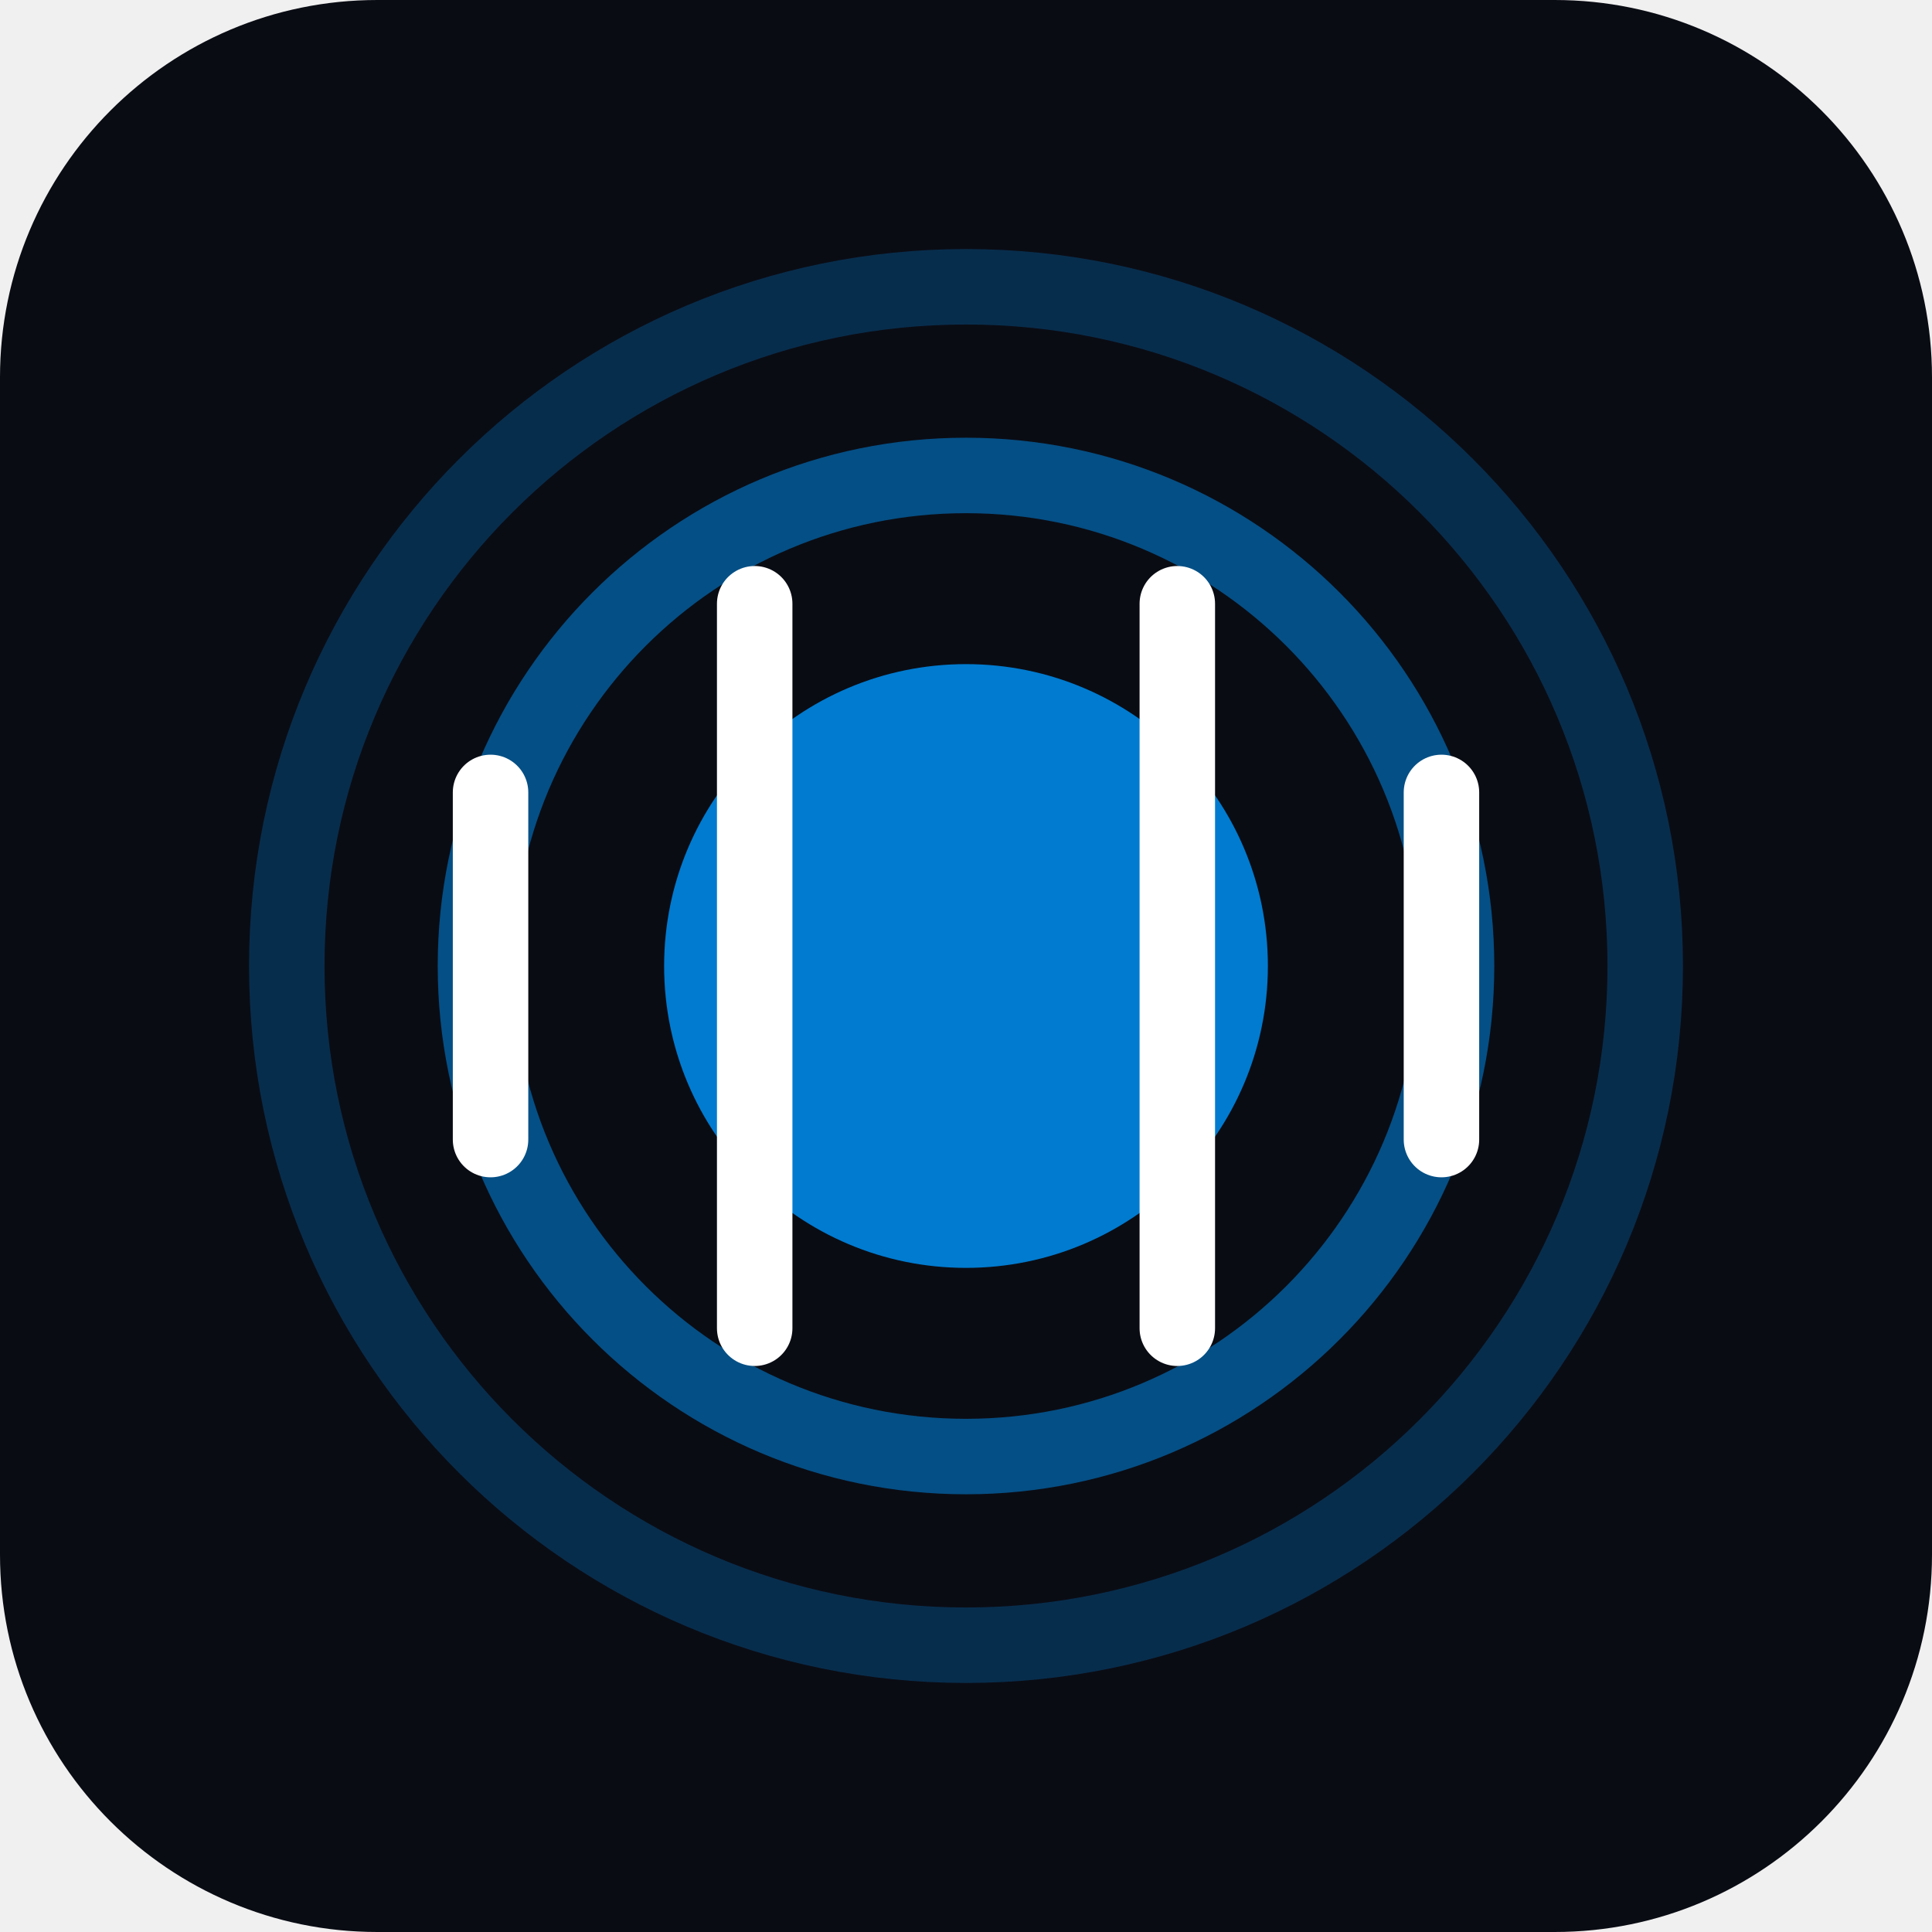
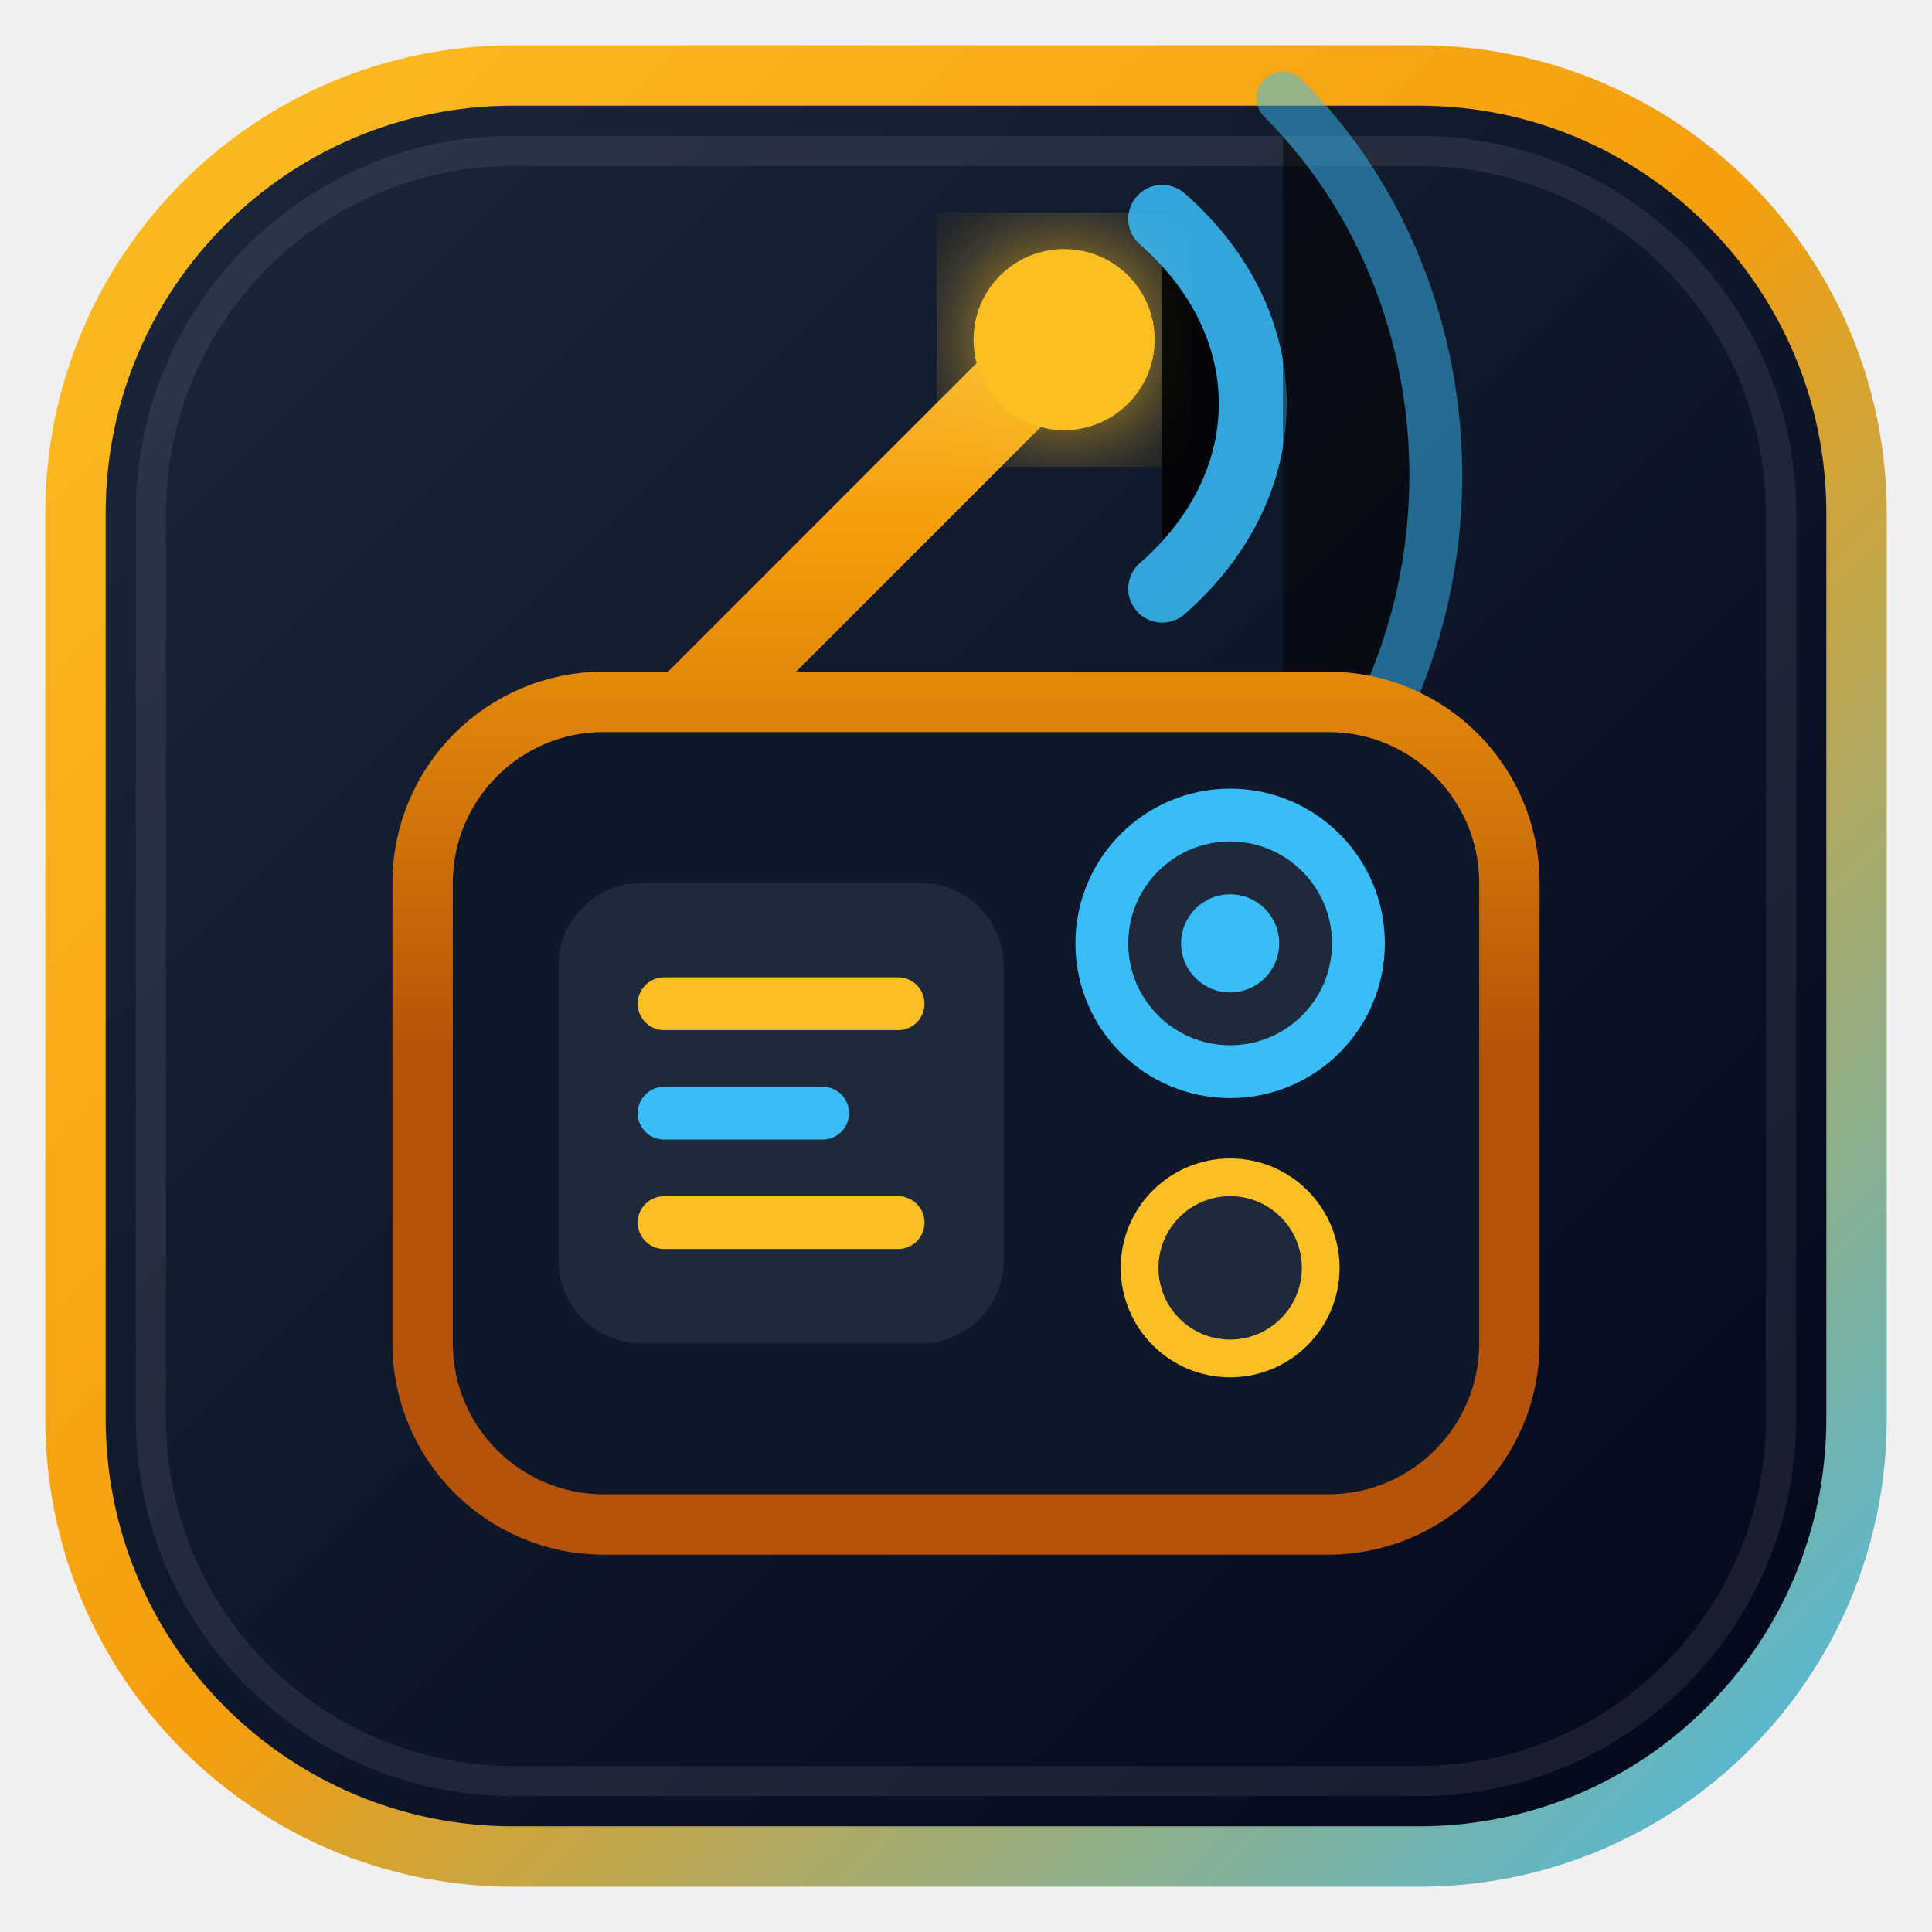
<svg xmlns="http://www.w3.org/2000/svg" viewBox="0 0 512 512" width="512" height="512">
-   <rect width="512" height="512" rx="100" fill="#0a0c14" />
-   <circle cx="256" cy="256" r="180" fill="none" stroke="#007bd0" stroke-width="20" opacity="0.3" />
-   <circle cx="256" cy="256" r="130" fill="none" stroke="#007bd0" stroke-width="20" opacity="0.6" />
-   <circle cx="256" cy="256" r="80" fill="#007bd0" />
-   <path d="M200 160 L200 352 M130 210 L130 302 M382 210 L382 302 M312 160 L312 352" stroke="#ffffff" stroke-width="20" stroke-linecap="round" />
+   <defs>
+     <linearGradient id="bg-grad-512" x1="0" y1="0" x2="512" y2="512" gradientUnits="userSpaceOnUse">
+       <stop offset="0%" stop-color="#1e293b" />
+       <stop offset="50%" stop-color="#0f172a" />
+       <stop offset="100%" stop-color="#020617" />
+     </linearGradient>
+     <linearGradient id="border-grad-512" x1="0" y1="0" x2="512" y2="512" gradientUnits="userSpaceOnUse">
+       <stop offset="0%" stop-color="#fbbf24" />
+       <stop offset="50%" stop-color="#f59e0b" />
+       <stop offset="100%" stop-color="#38bdf8" />
+     </linearGradient>
+     <linearGradient id="gold-grad-512" x1="0" y1="0" x2="0" y2="280" gradientUnits="userSpaceOnUse">
+       <stop offset="0%" stop-color="#fef08a" />
+       <stop offset="50%" stop-color="#f59e0b" />
+       <stop offset="100%" stop-color="#b45309" />
+     </linearGradient>
+     <filter id="glow-512" x="-20%" y="-20%" width="140%" height="140%">
+       <feGaussianBlur stdDeviation="16" result="blur" />
+       <feComposite in="SourceGraphic" in2="blur" operator="over" />
+     </filter>
+   </defs>
+   <rect x="20" y="20" width="472" height="472" rx="116" fill="url(#bg-grad-512)" stroke="url(#border-grad-512)" stroke-width="16" />
+   <rect x="40" y="40" width="432" height="432" rx="96" fill="none" stroke="#ffffff" stroke-opacity="0.08" stroke-width="8" />
+   <path d="M186 186L282 90" stroke="url(#gold-grad-512)" stroke-width="24" stroke-linecap="round" />
+   <circle cx="282" cy="90" r="24" fill="#fbbf24" filter="url(#glow-512)" />
+   <path d="M308 58C340 86 340 128 308 156" stroke="#38bdf8" stroke-width="18" stroke-linecap="round" opacity="0.85" />
+   <path d="M340 26C394 80 394 172 340 226" stroke="#38bdf8" stroke-width="14" stroke-linecap="round" opacity="0.5" />
+   <rect x="112" y="186" width="288" height="218" rx="48" fill="#0f172a" stroke="url(#gold-grad-512)" stroke-width="16" />
+   <rect x="148" y="234" width="118" height="122" rx="22" fill="#1e293b" />
+   <line x1="176" y1="266" x2="238" y2="266" stroke="#fbbf24" stroke-width="14" stroke-linecap="round" />
+   <line x1="176" y1="295" x2="218" y2="295" stroke="#38bdf8" stroke-width="14" stroke-linecap="round" />
+   <line x1="176" y1="324" x2="238" y2="324" stroke="#fbbf24" stroke-width="14" stroke-linecap="round" />
+   <circle cx="326" cy="250" r="34" fill="#1e293b" stroke="#38bdf8" stroke-width="14" />
+   <circle cx="326" cy="250" r="13" fill="#38bdf8" />
+   <circle cx="326" cy="336" r="24" fill="#1e293b" stroke="#fbbf24" stroke-width="10" />
</svg>
